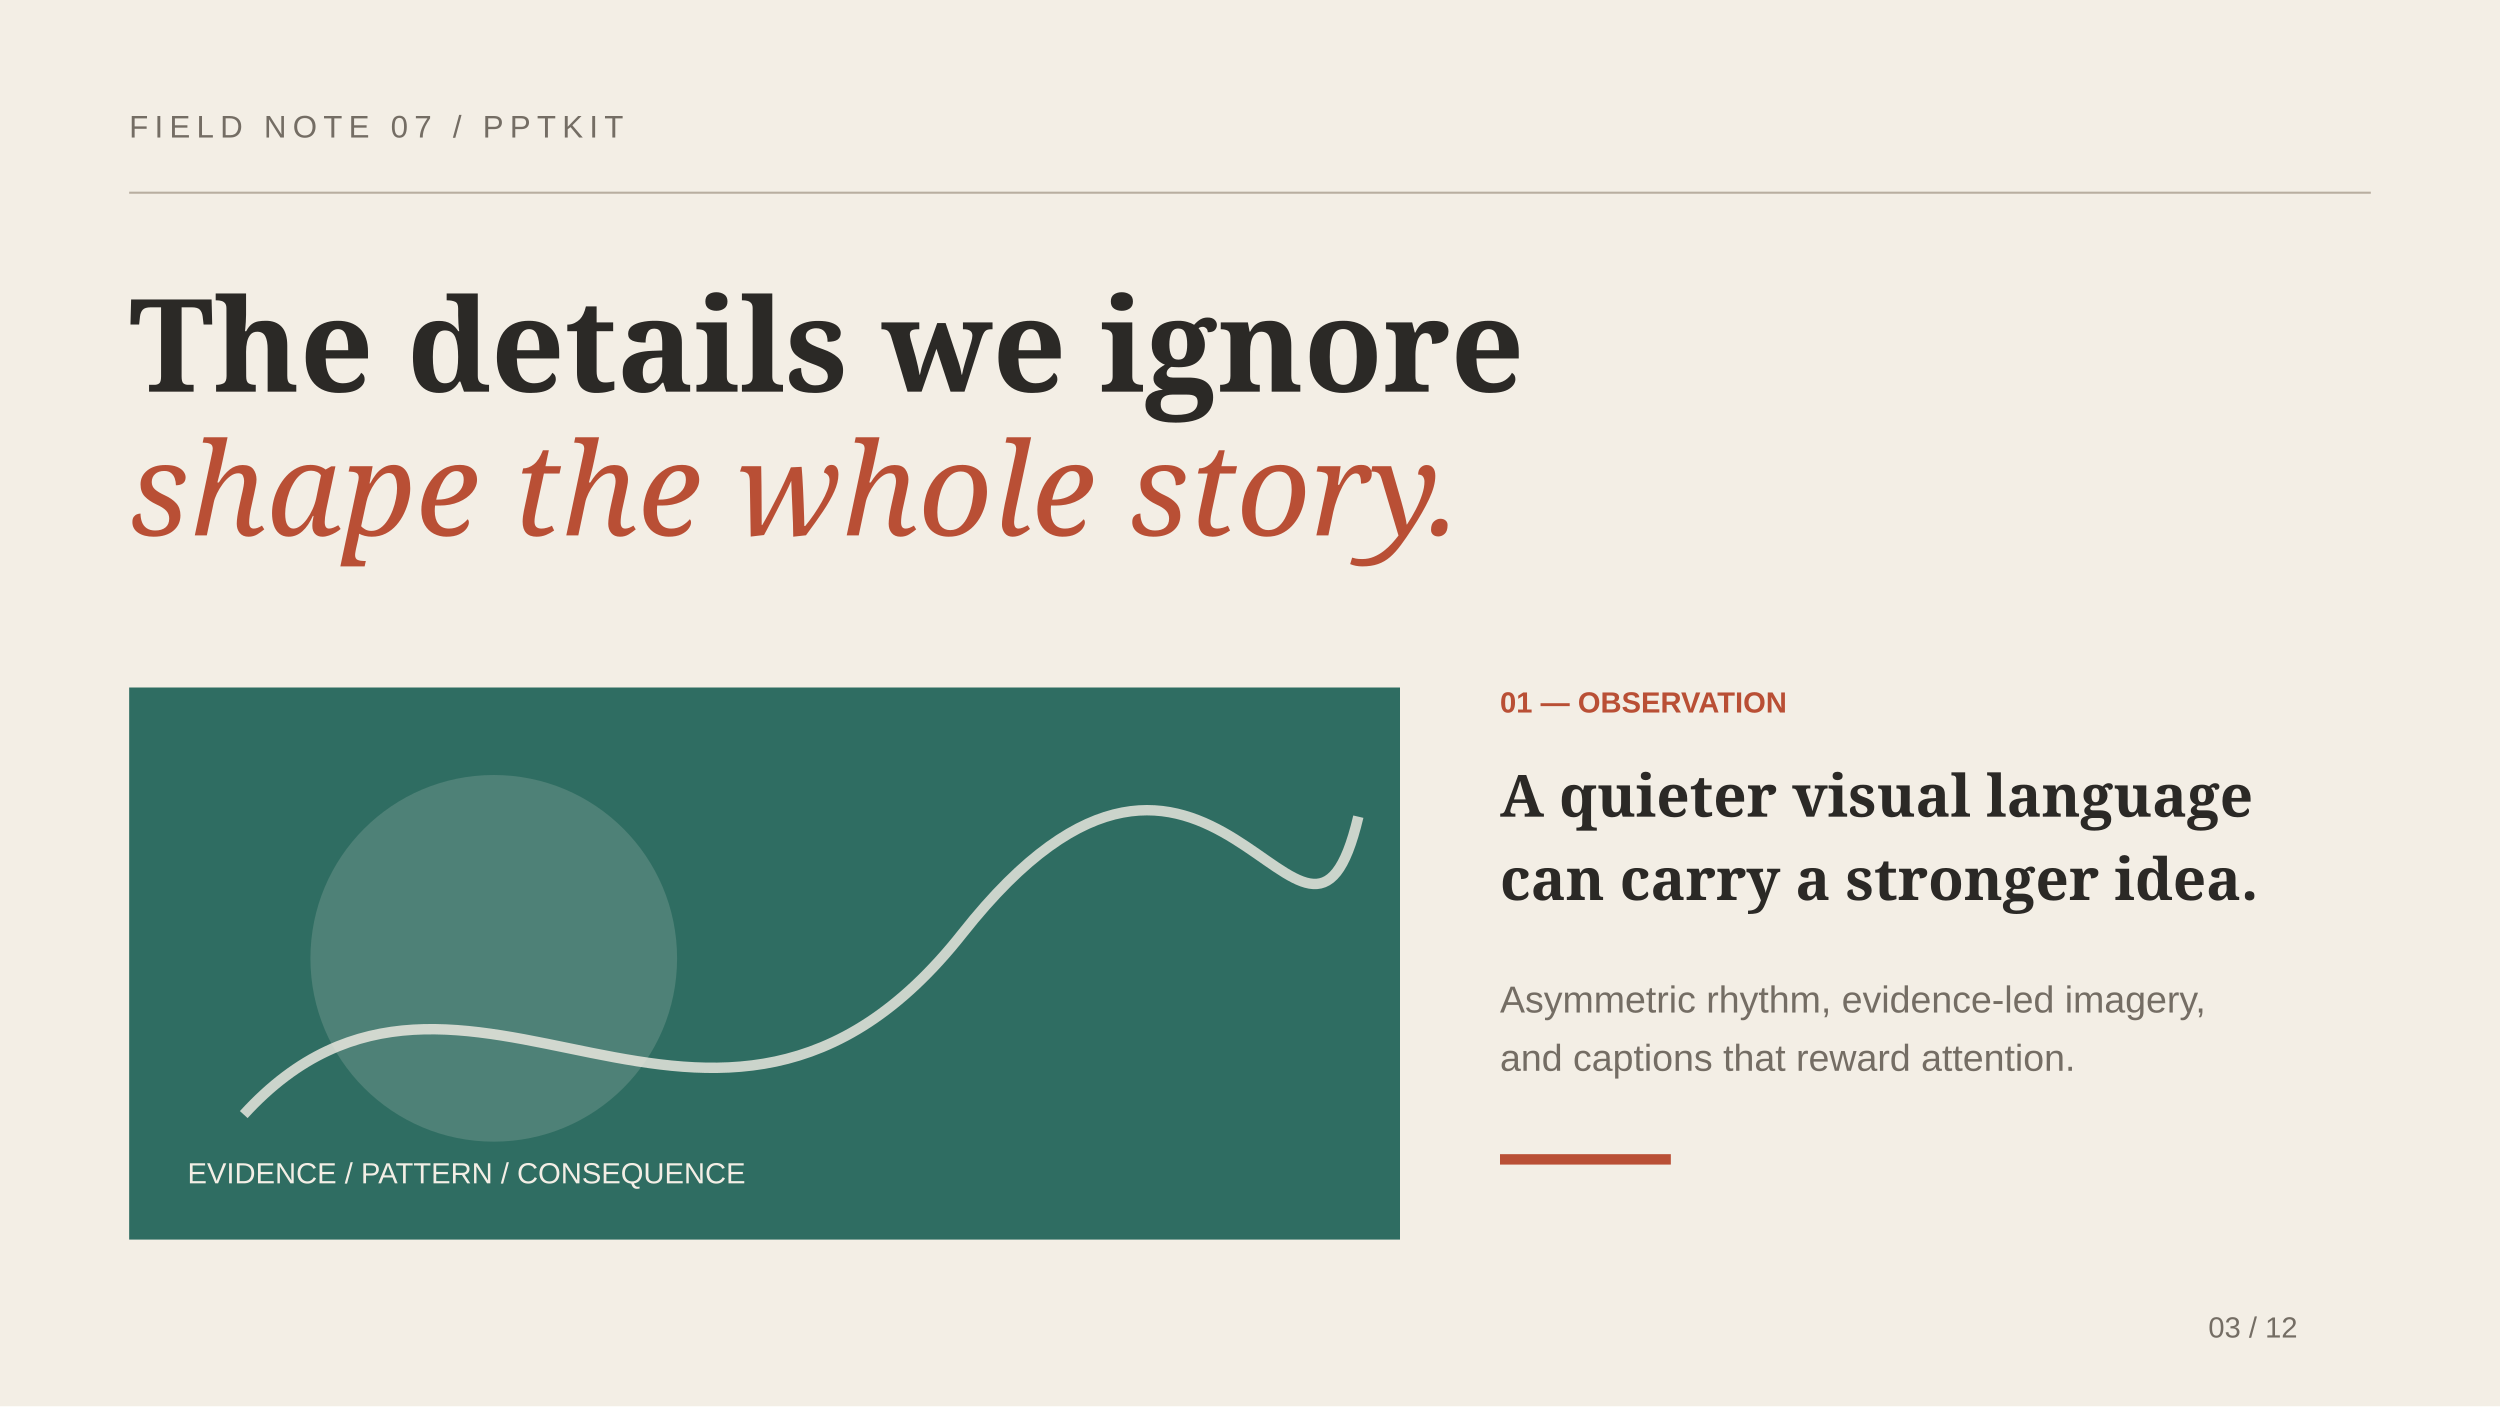
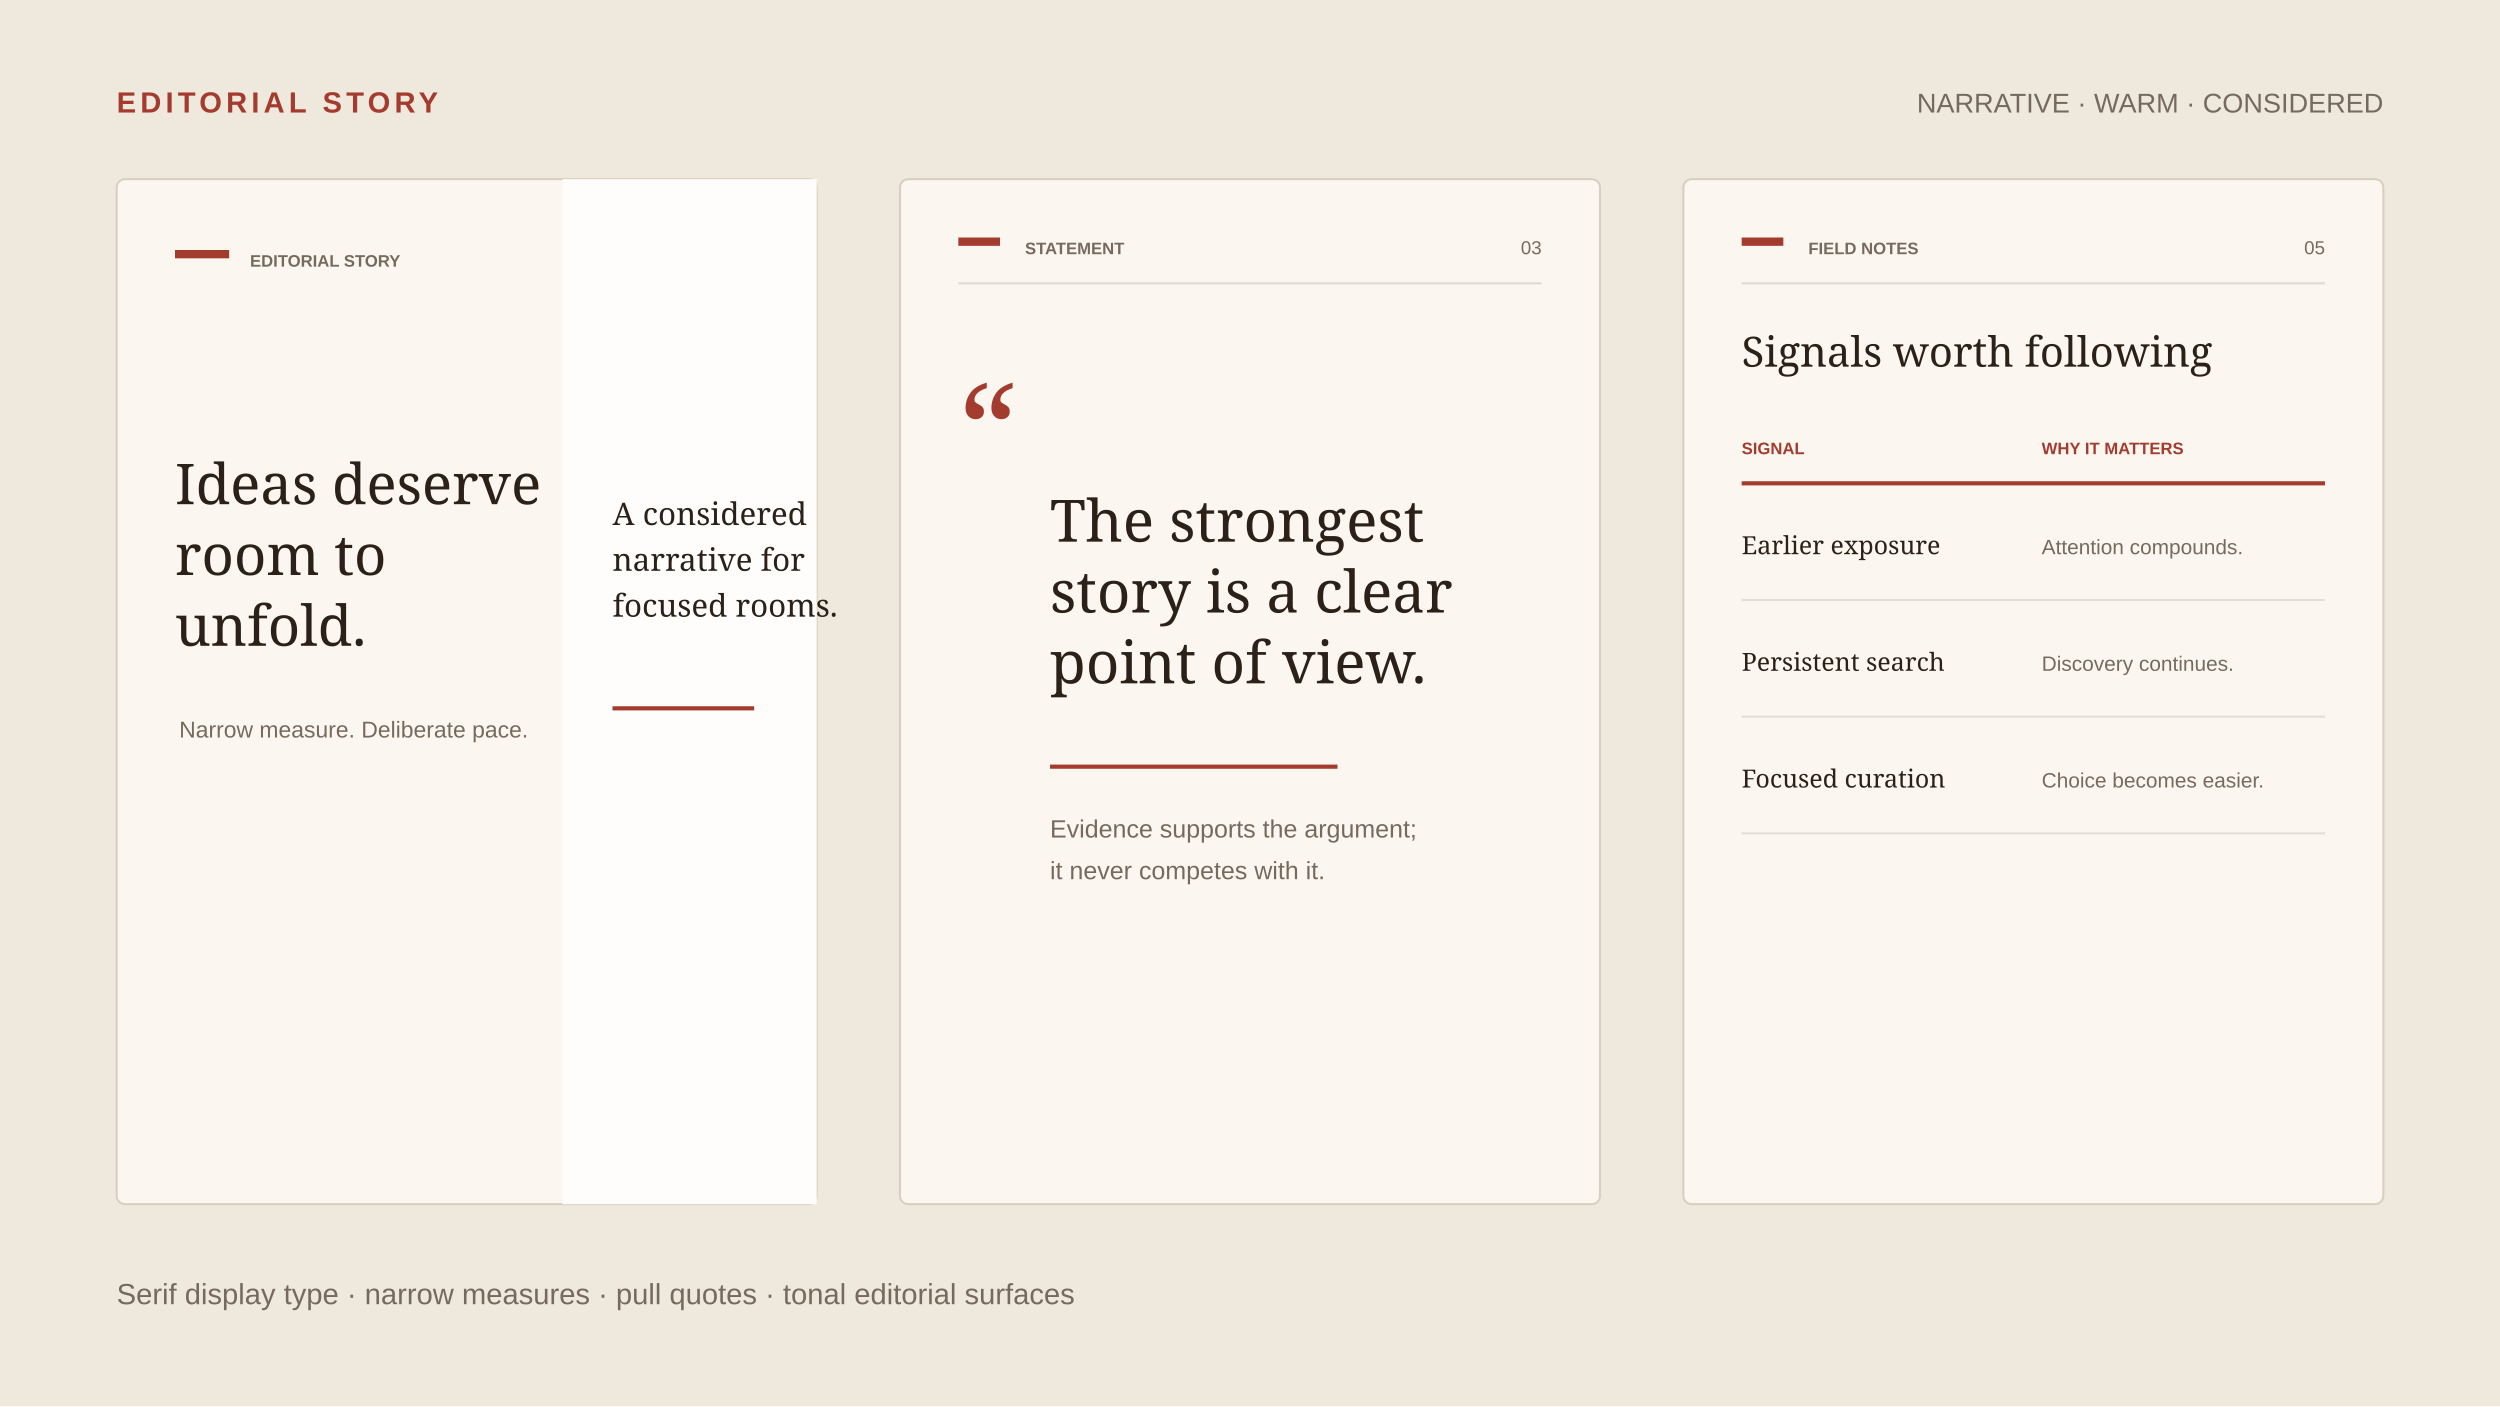
<svg xmlns="http://www.w3.org/2000/svg" width="1200" height="675" viewBox="0 0 1200 675" role="img" aria-labelledby="title desc">
-   <rect width="1200" height="675" fill="#F3EEE5" />
-   <text x="62" y="66" fill="#746D64" font-family="Arial" font-size="15" letter-spacing="3">FIELD NOTE 07 / PPTKIT</text>
-   <rect x="62" y="92" width="1076" height="1" fill="#B8AEA0" />
-   <text x="62" y="188" fill="#2B2926" font-family="Georgia" font-size="62" font-weight="700">The details we ignore</text>
-   <text x="62" y="257" fill="#B94F35" font-family="Georgia" font-size="62" font-style="italic">shape the whole story.</text>
-   <g transform="translate(62 330)">
-     <rect width="610" height="265" fill="#2F6D62" />
-     <circle cx="175" cy="130" r="88" fill="#F3EEE5" opacity="0.16" />
-     <path d="M55 205 C160 90, 280 270, 400 118 S565 168, 590 62" fill="none" stroke="#F3EEE5" stroke-width="5" opacity="0.8" />
-     <text x="28" y="238" fill="#F3EEE5" font-family="Arial" font-size="14">EVIDENCE / PATTERN / CONSEQUENCE</text>
+   <rect width="1200" height="675" fill="#EFE8DD" />
+   <text x="56" y="54" font-family="Arial" font-size="14" font-weight="700" letter-spacing="2" fill="#A33C2E">EDITORIAL STORY</text>
+   <text x="1144" y="54" text-anchor="end" font-family="Arial" font-size="13" fill="#766A5E">NARRATIVE · WARM · CONSIDERED</text>
+   <g transform="translate(56 86)">
+     <rect width="336" height="492" rx="4" fill="#FBF7F0" stroke="#D9CFC1" />
+     <rect x="214" width="122" height="492" fill="#FFFDFC" />
+     <rect x="28" y="34" width="26" height="4" fill="#A33C2E" />
+     <text x="64" y="42" font-family="Arial" font-size="8" font-weight="700" fill="#766A5E">EDITORIAL STORY</text>
+     <text x="28" y="156" font-family="Georgia" font-size="27" fill="#2B2118">Ideas deserve</text>
+     <text x="28" y="190" font-family="Georgia" font-size="27" fill="#2B2118">room to</text>
+     <text x="28" y="224" font-family="Georgia" font-size="27" fill="#2B2118">unfold.</text>
+     <text x="30" y="268" font-family="Arial" font-size="11" fill="#766A5E">Narrow measure. Deliberate pace.</text>
+     <text x="238" y="166" font-family="Georgia" font-size="15" fill="#2B2118">A considered</text>
+     <text x="238" y="188" font-family="Georgia" font-size="15" fill="#2B2118">narrative for</text>
+     <text x="238" y="210" font-family="Georgia" font-size="15" fill="#2B2118">focused rooms.</text>
+     <line x1="238" y1="254" x2="306" y2="254" stroke="#A33C2E" stroke-width="2" />
  </g>
-   <g transform="translate(720 330)">
-     <text x="0" y="12" fill="#B94F35" font-family="Arial" font-size="14" font-weight="700">01 — OBSERVATION</text>
-     <text x="0" y="62" fill="#2B2926" font-family="Georgia" font-size="28" font-weight="700">A quieter visual language</text>
-     <text x="0" y="102" fill="#2B2926" font-family="Georgia" font-size="28" font-weight="700">can carry a stronger idea.</text>
-     <text x="0" y="156" fill="#746D64" font-family="Arial" font-size="18">Asymmetric rhythm, evidence-led imagery,</text>
-     <text x="0" y="184" fill="#746D64" font-family="Arial" font-size="18">and captions that reward attention.</text>
-     <rect x="0" y="224" width="82" height="5" fill="#B94F35" />
+   <g transform="translate(432 86)">
+     <rect width="336" height="492" rx="4" fill="#FBF7F0" stroke="#D9CFC1" />
+     <rect x="28" y="28" width="20" height="4" fill="#A33C2E" />
+     <text x="60" y="36" font-family="Arial" font-size="8" font-weight="700" fill="#766A5E">STATEMENT</text>
+     <text x="308" y="36" text-anchor="end" font-family="Arial" font-size="9" fill="#766A5E">03</text>
+     <line x1="28" y1="50" x2="308" y2="50" stroke="#2B2118" opacity=".14" />
+     <text x="28" y="142" font-family="Georgia" font-size="62" fill="#A33C2E">“</text>
+     <text x="72" y="174" font-family="Georgia" font-size="28" fill="#2B2118">The strongest</text>
+     <text x="72" y="208" font-family="Georgia" font-size="28" fill="#2B2118">story is a clear</text>
+     <text x="72" y="242" font-family="Georgia" font-size="28" fill="#2B2118">point of view.</text>
+     <line x1="72" y1="282" x2="210" y2="282" stroke="#A33C2E" stroke-width="2" />
+     <text x="72" y="316" font-family="Arial" font-size="12" fill="#766A5E">Evidence supports the argument;</text>
+     <text x="72" y="336" font-family="Arial" font-size="12" fill="#766A5E">it never competes with it.</text>
  </g>
-   <text x="1060" y="642" fill="#746D64" font-family="Arial" font-size="14">03 / 12</text>
+   <g transform="translate(808 86)">
+     <rect width="336" height="492" rx="4" fill="#FBF7F0" stroke="#D9CFC1" />
+     <rect x="28" y="28" width="20" height="4" fill="#A33C2E" />
+     <text x="60" y="36" font-family="Arial" font-size="8" font-weight="700" fill="#766A5E">FIELD NOTES</text>
+     <text x="308" y="36" text-anchor="end" font-family="Arial" font-size="9" fill="#766A5E">05</text>
+     <line x1="28" y1="50" x2="308" y2="50" stroke="#2B2118" opacity=".14" />
+     <text x="28" y="90" font-family="Georgia" font-size="20" fill="#2B2118">Signals worth following</text>
+     <text x="28" y="132" font-family="Arial" font-size="8" font-weight="700" fill="#A33C2E">SIGNAL</text>
+     <text x="172" y="132" font-family="Arial" font-size="8" font-weight="700" fill="#A33C2E">WHY IT MATTERS</text>
+     <line x1="28" y1="146" x2="308" y2="146" stroke="#A33C2E" stroke-width="2" />
+     <text x="28" y="180" font-family="Georgia" font-size="12" fill="#2B2118">Earlier exposure</text>
+     <text x="172" y="180" font-family="Arial" font-size="10" fill="#766A5E">Attention compounds.</text>
+     <line x1="28" y1="202" x2="308" y2="202" stroke="#2B2118" opacity=".12" />
+     <text x="28" y="236" font-family="Georgia" font-size="12" fill="#2B2118">Persistent search</text>
+     <text x="172" y="236" font-family="Arial" font-size="10" fill="#766A5E">Discovery continues.</text>
+     <line x1="28" y1="258" x2="308" y2="258" stroke="#2B2118" opacity=".12" />
+     <text x="28" y="292" font-family="Georgia" font-size="12" fill="#2B2118">Focused curation</text>
+     <text x="172" y="292" font-family="Arial" font-size="10" fill="#766A5E">Choice becomes easier.</text>
+     <line x1="28" y1="314" x2="308" y2="314" stroke="#2B2118" opacity=".12" />
+   </g>
+   <text x="56" y="626" font-family="Arial" font-size="14" fill="#766A5E">Serif display type · narrow measures · pull quotes · tonal editorial surfaces</text>
</svg>
